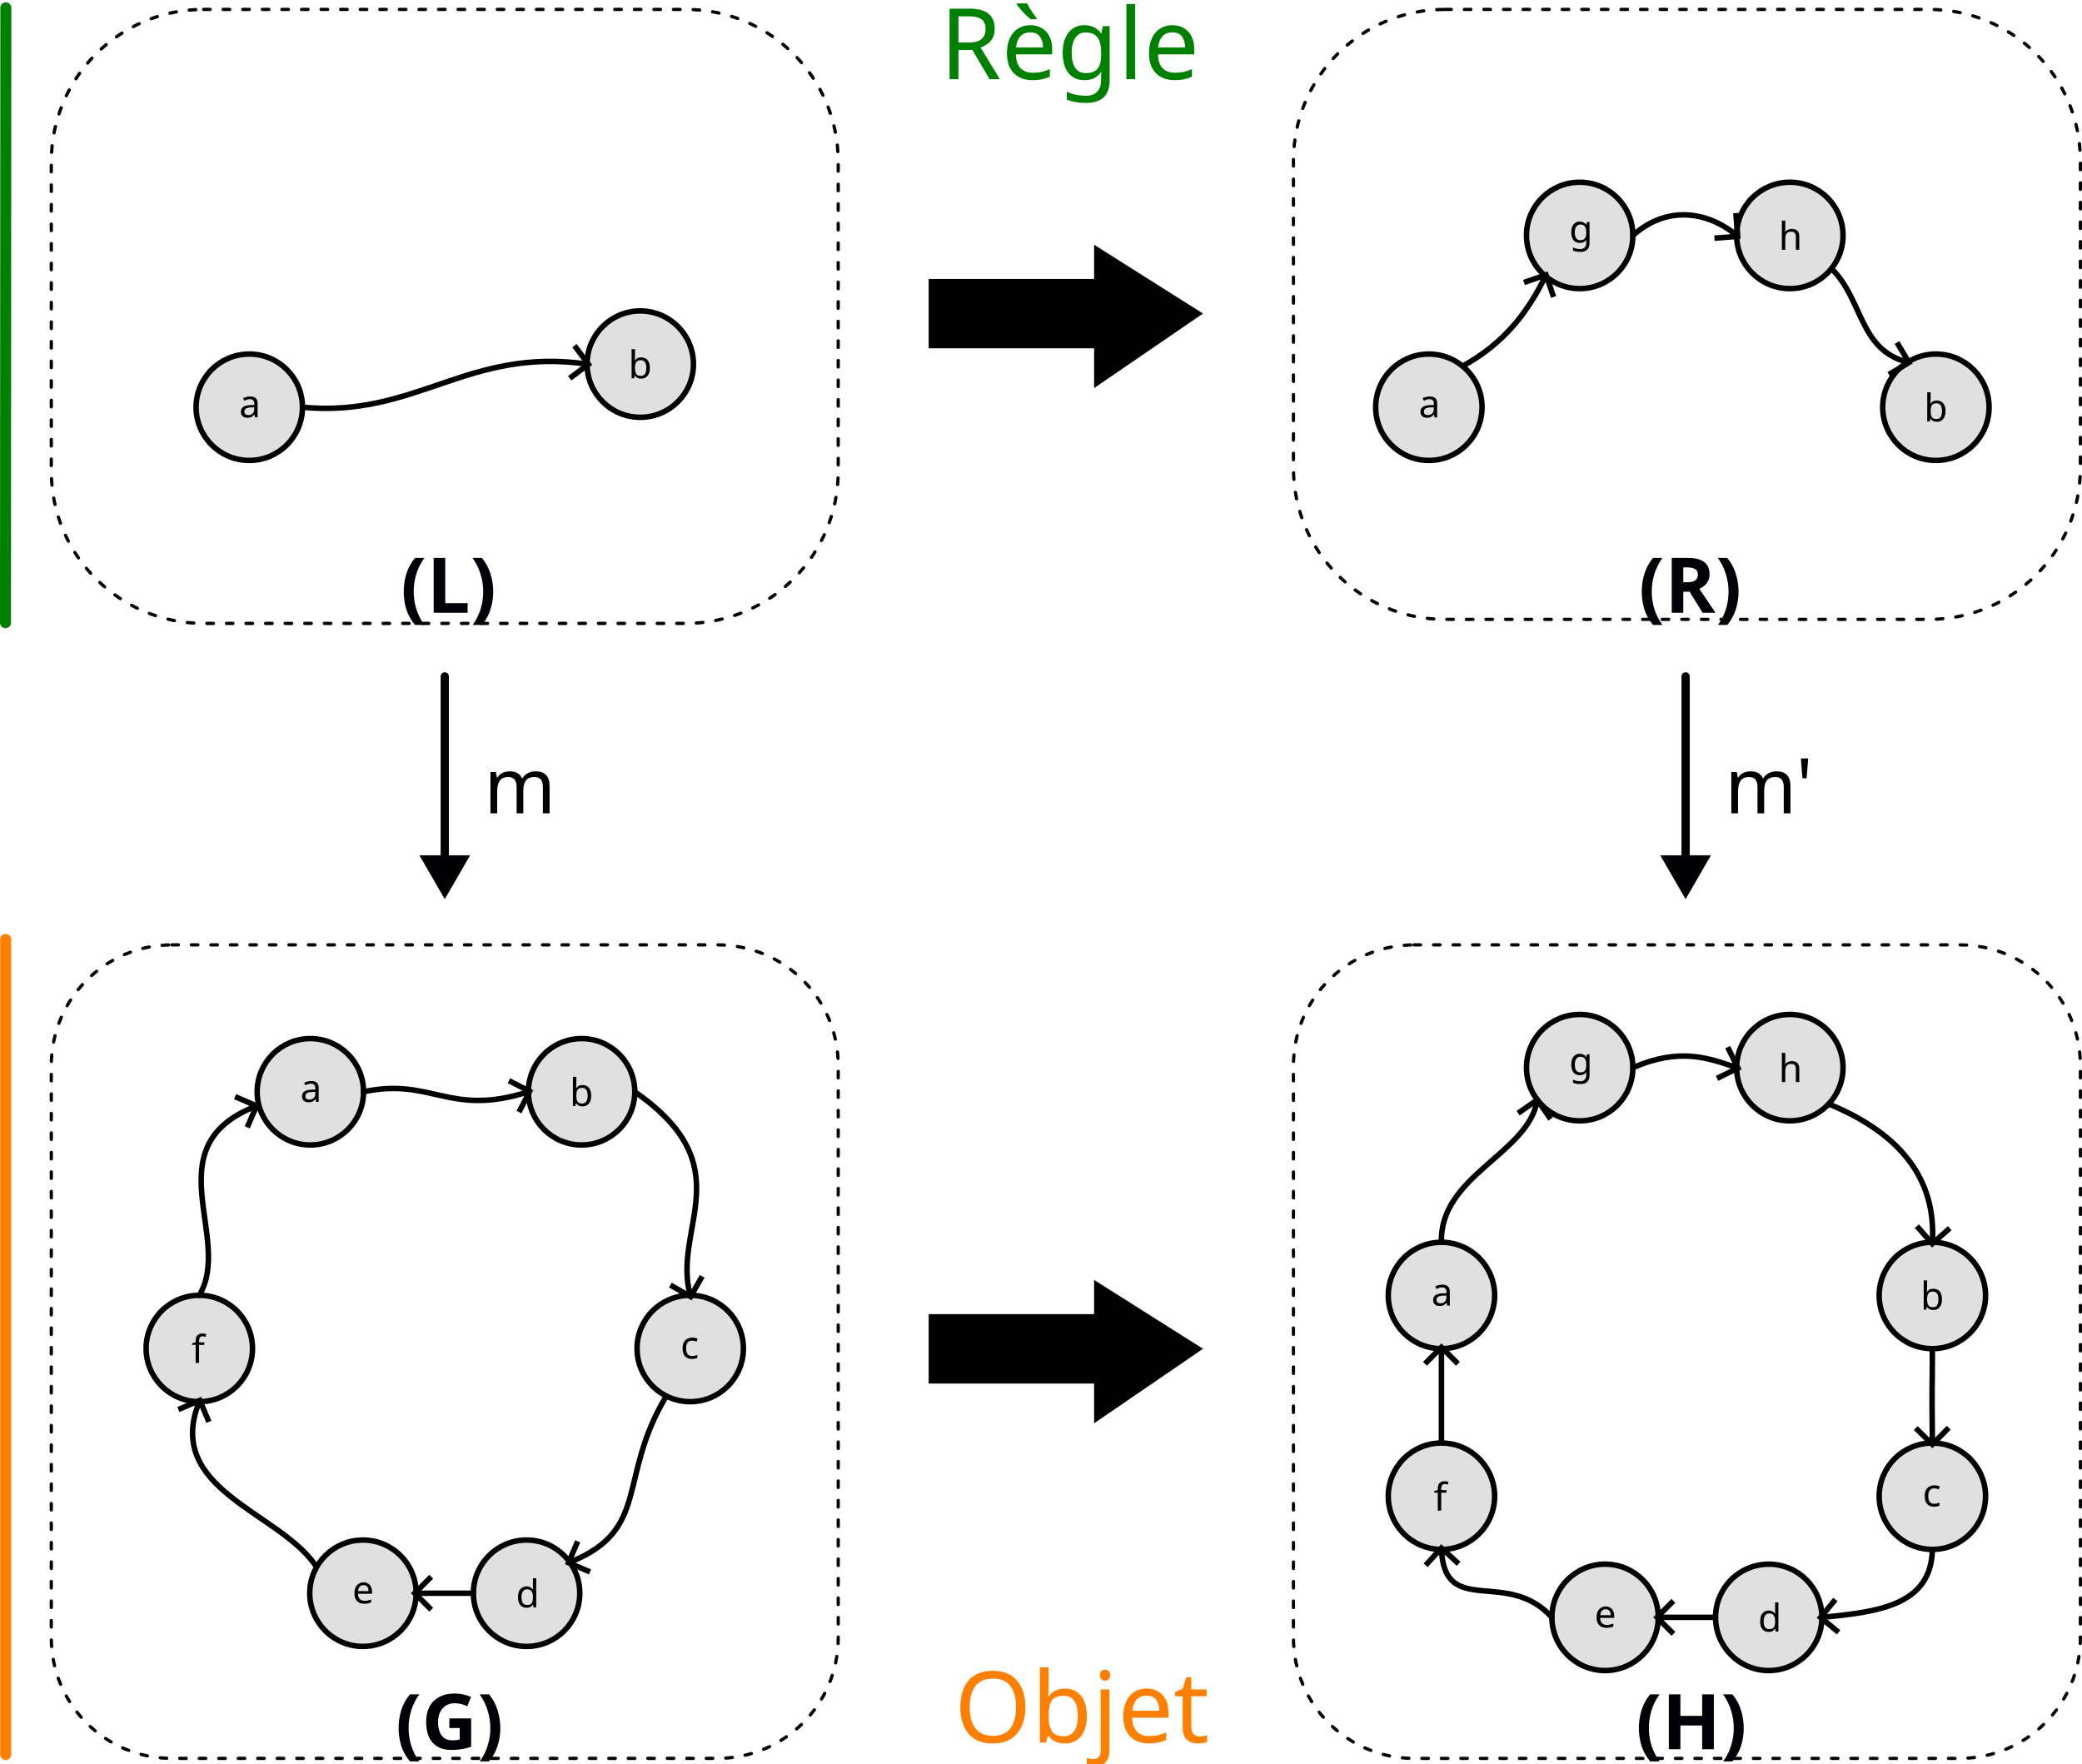
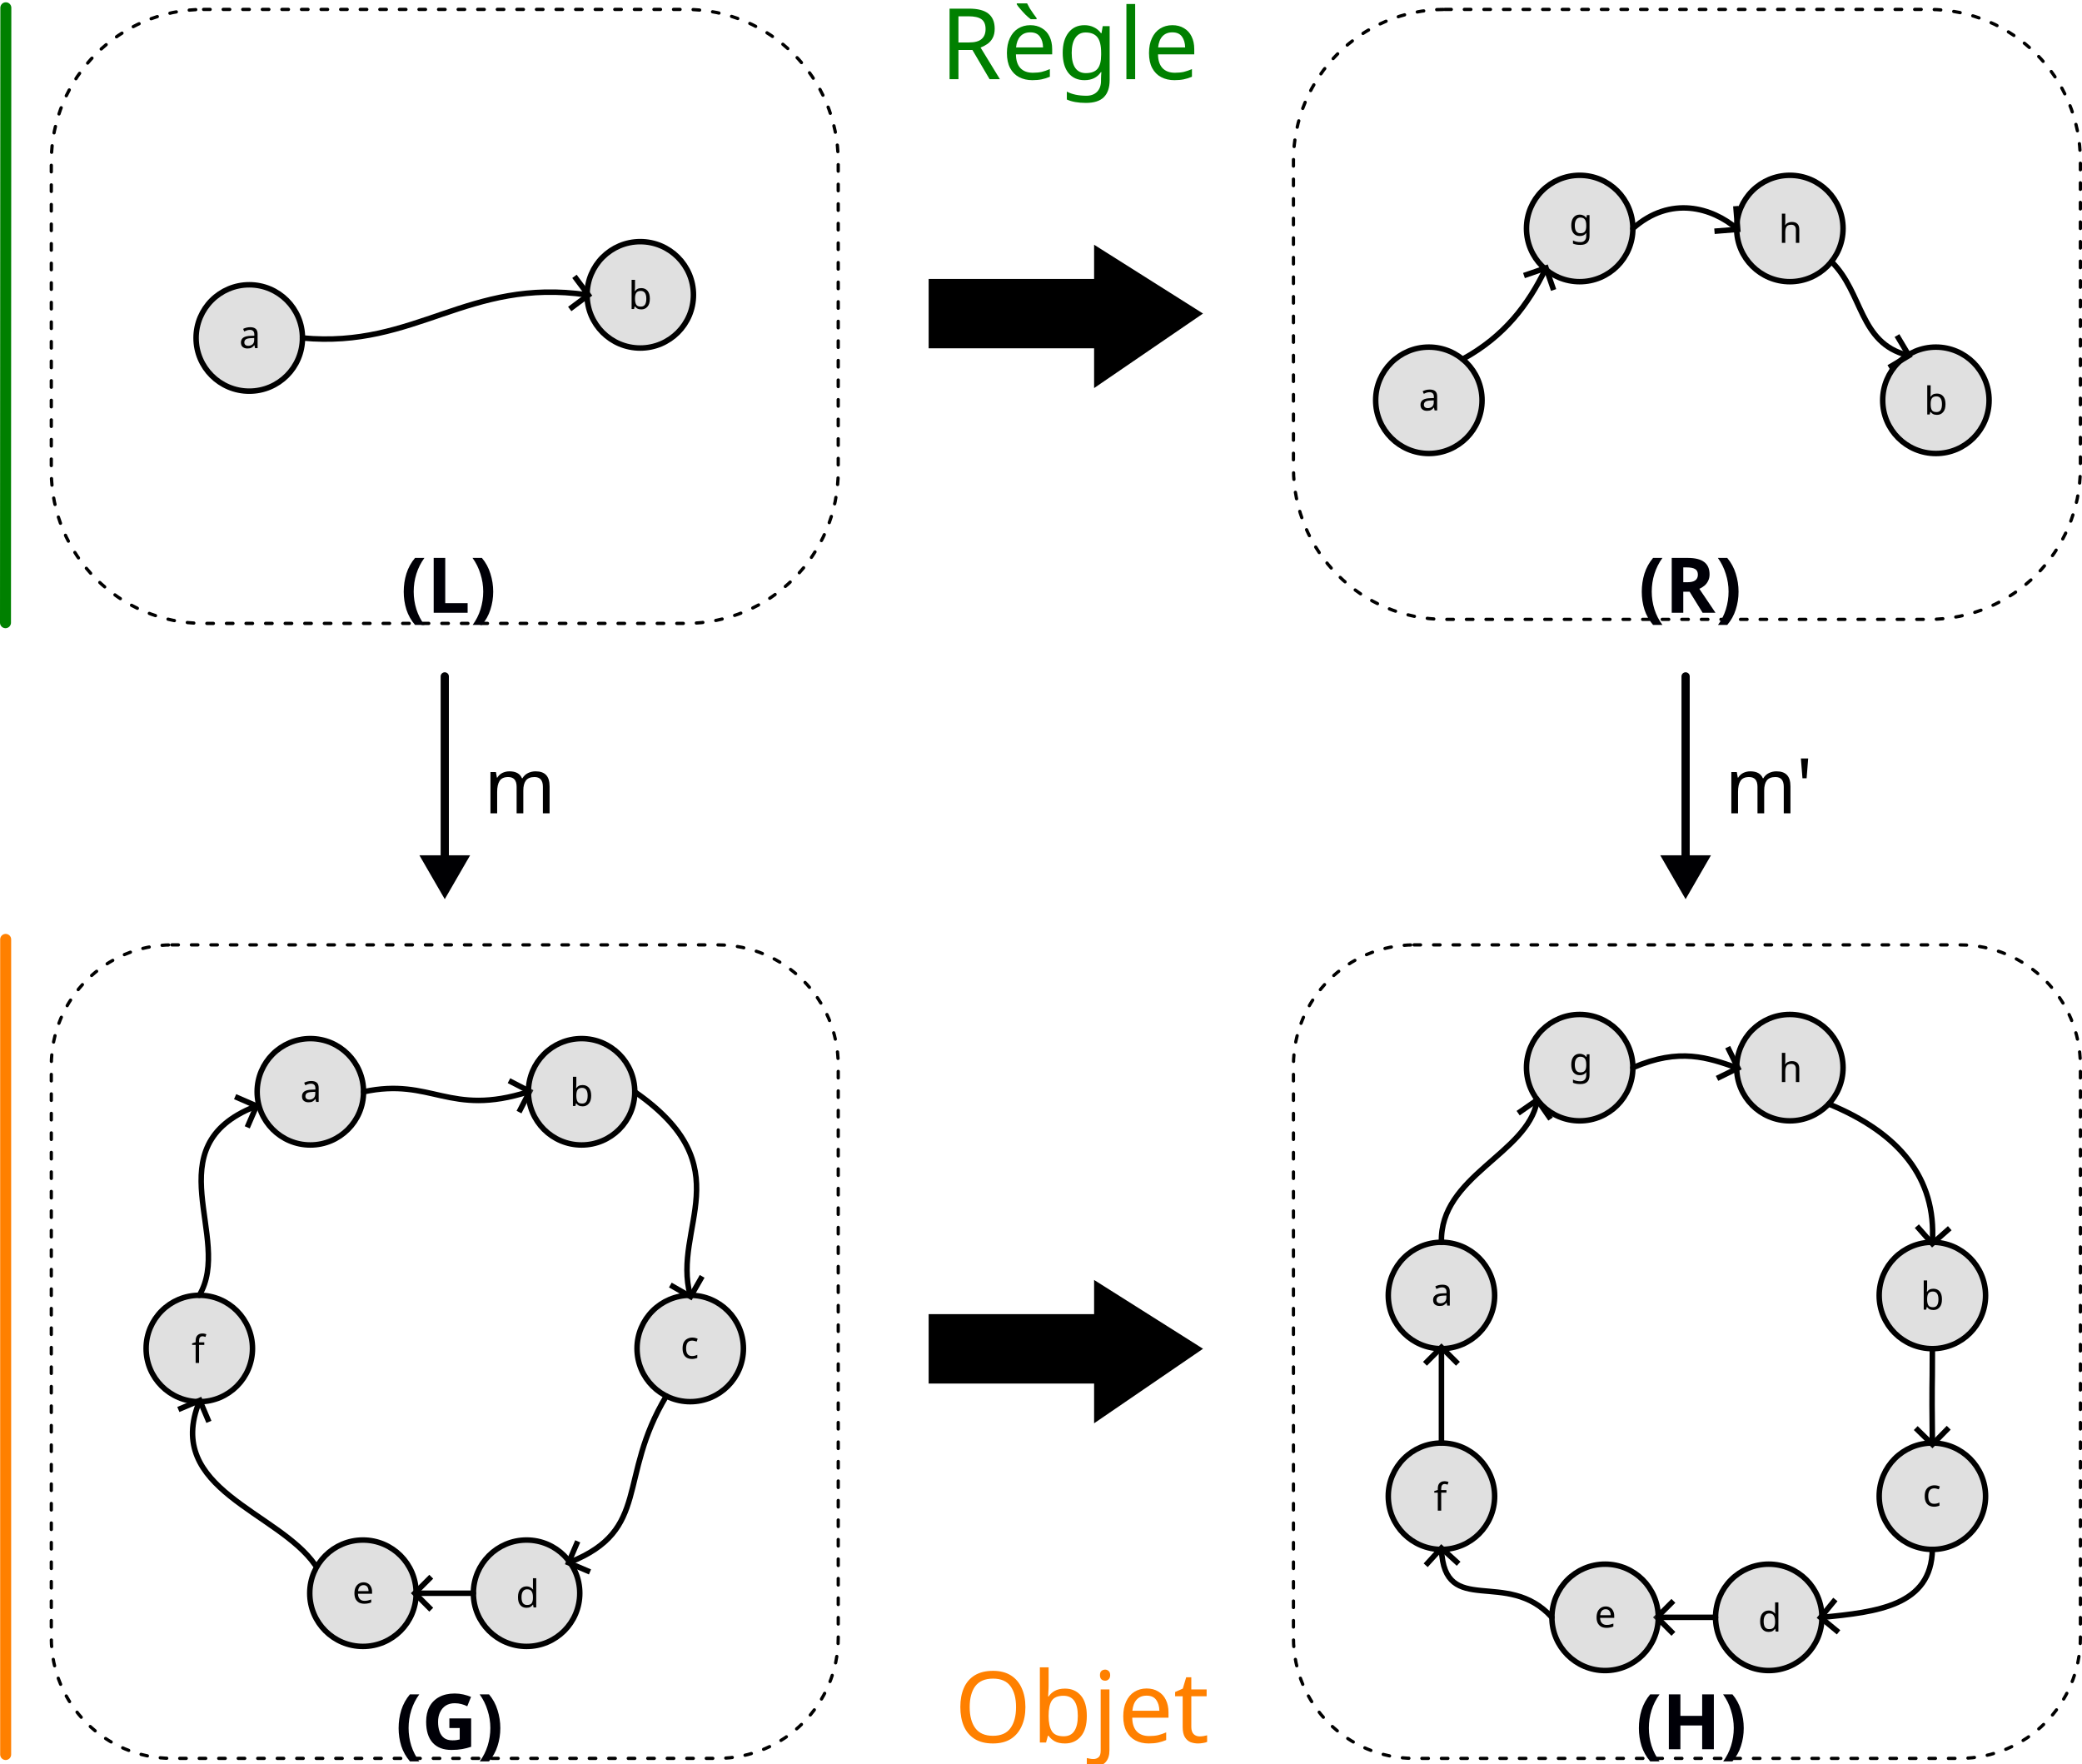
<svg xmlns="http://www.w3.org/2000/svg" width="267.421mm" height="226.491mm" viewBox="0 0 267.421 226.491" version="1.1" id="svg1" xml:space="preserve">
  <defs id="defs1">
    <marker style="overflow:visible" id="ArrowWide" refX="0" refY="0" orient="auto-start-reverse" markerWidth="1" markerHeight="1" viewBox="0 0 1 1" preserveAspectRatio="xMidYMid">
      <path style="fill:none;stroke:context-stroke;stroke-width:1;stroke-linecap:butt" d="M 3,-3 0,0 3,3" transform="rotate(180,0.125,0)" id="path34" />
    </marker>
    <marker style="overflow:visible" id="Triangle" refX="0" refY="0" orient="auto-start-reverse" markerWidth="1" markerHeight="1" viewBox="0 0 1 1" preserveAspectRatio="xMidYMid">
      <path transform="scale(0.5)" style="fill:context-stroke;fill-rule:evenodd;stroke:context-stroke;stroke-width:1pt" d="M 5.77,0 -2.88,5 V -5 Z" id="path135" />
    </marker>
    <marker style="overflow:visible" id="Triangle-6" refX="0" refY="0" orient="auto-start-reverse" markerWidth="1" markerHeight="1" viewBox="0 0 1 1" preserveAspectRatio="xMidYMid">
      <path transform="scale(0.5)" style="fill:context-stroke;fill-rule:evenodd;stroke:context-stroke;stroke-width:1pt" d="M 5.77,0 -2.88,5 V -5 Z" id="path135-9" />
    </marker>
  </defs>
  <g id="layer1" transform="translate(71.53249,32.14015)">
    <rect style="fill:none;stroke:#000000;stroke-width:0.419;stroke-linecap:round;stroke-linejoin:round;stroke-dasharray:0.838, 1.677;stroke-dashoffset:0" id="rect2" width="101.075" height="78.856" x="-64.943" y="-30.93" ry="19.562" />
    <rect style="fill:none;stroke:#000000;stroke-width:0.419;stroke-linecap:round;stroke-linejoin:round;stroke-dasharray:0.838, 1.677;stroke-dashoffset:0" id="rect2-3" width="101.075" height="78.339" x="94.604" y="-30.93" ry="19.434" />
    <rect style="fill:none;stroke:#000000;stroke-width:0.417;stroke-linecap:round;stroke-linejoin:round;stroke-dasharray:0.835, 1.67;stroke-dashoffset:0" id="rect3" width="101.077" height="104.481" x="94.604" y="89.216" ry="15.489" />
    <rect style="fill:none;stroke:#000000;stroke-width:0.417;stroke-linecap:round;stroke-linejoin:round;stroke-dasharray:0.835, 1.67;stroke-dashoffset:0" id="rect3-4" width="101.077" height="104.48" x="-64.943" y="89.216" ry="15.489" />
    <path style="fill:none;stroke:#008000;stroke-width:1.411;stroke-linecap:round;stroke-linejoin:round;stroke-dasharray:none;stroke-dashoffset:0;stroke-opacity:1" d="m -70.783,-31.14 -0.044,78.976" id="path3" />
    <text xml:space="preserve" style="font-style:normal;font-variant:normal;font-weight:normal;font-stretch:normal;font-size:12.7px;font-family:'Fira Sans';-inkscape-font-specification:'Fira Sans, Normal';font-variant-ligatures:normal;font-variant-caps:normal;font-variant-numeric:normal;font-variant-east-asian:normal;fill:#008000;fill-opacity:1;stroke:none;stroke-width:1.652;stroke-linecap:round;stroke-linejoin:round;stroke-dasharray:none;stroke-dashoffset:0;stroke-opacity:1" x="49.201" y="-21.967" id="text3">
      <tspan id="tspan3" style="font-style:normal;font-variant:normal;font-weight:normal;font-stretch:normal;font-size:12.7px;font-family:'Fira Sans';-inkscape-font-specification:'Fira Sans, Normal';font-variant-ligatures:normal;font-variant-caps:normal;font-variant-numeric:normal;font-variant-east-asian:normal;fill:#008000;fill-opacity:1;stroke:none;stroke-width:1.652" x="49.201" y="-21.967">Règle</tspan>
    </text>
    <text xml:space="preserve" style="font-style:normal;font-variant:normal;font-weight:normal;font-stretch:normal;font-size:12.7px;font-family:'Fira Sans';-inkscape-font-specification:'Fira Sans, Normal';font-variant-ligatures:normal;font-variant-caps:normal;font-variant-numeric:normal;font-variant-east-asian:normal;fill:#ff8000;fill-opacity:1;stroke:none;stroke-width:1.652;stroke-linecap:round;stroke-linejoin:round;stroke-dasharray:none;stroke-dashoffset:0;stroke-opacity:1" x="51.037" y="191.658" id="text4">
      <tspan id="tspan4" style="font-style:normal;font-variant:normal;font-weight:normal;font-stretch:normal;font-size:12.7px;font-family:'Fira Sans';-inkscape-font-specification:'Fira Sans, Normal';font-variant-ligatures:normal;font-variant-caps:normal;font-variant-numeric:normal;font-variant-east-asian:normal;fill:#ff8000;fill-opacity:1;stroke:none;stroke-width:1.652" x="51.037" y="191.658">Objet</tspan>
    </text>
    <polygon id="0" points="321,29 321,23 340,35 321,48 321,41 290,41 290,29 " stroke="#000000" stroke-width="1" stroke-linecap="square" fill="#000000" transform="matrix(0.6855377,0,0,0.6855377,-150.7165,-15.85288)" />
    <polygon id="0-1" points="290,41 290,29 321,29 321,23 340,35 321,48 321,41 " stroke="#000000" stroke-width="1" stroke-linecap="square" fill="#000000" transform="matrix(0.6855377,0,0,0.6855377,-150.7165,117.1057)" />
    <text xml:space="preserve" style="font-style:normal;font-variant:normal;font-weight:bold;font-stretch:normal;font-size:9.878px;font-family:'Fira Sans';-inkscape-font-specification:'Fira Sans, Bold';font-variant-ligatures:normal;font-variant-caps:normal;font-variant-numeric:normal;font-variant-east-asian:normal;fill:#000007;fill-opacity:1;stroke:none;stroke-width:1.652;stroke-linecap:round;stroke-linejoin:round;stroke-dasharray:none;stroke-dashoffset:0;stroke-opacity:1" x="-20.722" y="192.521" id="text5">
      <tspan id="tspan5" style="font-style:normal;font-variant:normal;font-weight:bold;font-stretch:normal;font-size:9.878px;font-family:'Fira Sans';-inkscape-font-specification:'Fira Sans, Bold';font-variant-ligatures:normal;font-variant-caps:normal;font-variant-numeric:normal;font-variant-east-asian:normal;fill:#000007;fill-opacity:1;stroke:none;stroke-width:1.652" x="-20.722" y="192.521">(G)</tspan>
    </text>
    <text xml:space="preserve" style="font-style:normal;font-variant:normal;font-weight:bold;font-stretch:normal;font-size:9.878px;font-family:'Fira Sans';-inkscape-font-specification:'Fira Sans, Bold';font-variant-ligatures:normal;font-variant-caps:normal;font-variant-numeric:normal;font-variant-east-asian:normal;fill:#000007;fill-opacity:1;stroke:none;stroke-width:1.652;stroke-linecap:round;stroke-linejoin:round;stroke-dasharray:none;stroke-dashoffset:0;stroke-opacity:1" x="138.583" y="192.521" id="text6">
      <tspan id="tspan6" style="font-style:normal;font-variant:normal;font-weight:bold;font-stretch:normal;font-size:9.878px;font-family:'Fira Sans';-inkscape-font-specification:'Fira Sans, Bold';font-variant-ligatures:normal;font-variant-caps:normal;font-variant-numeric:normal;font-variant-east-asian:normal;fill:#000007;fill-opacity:1;stroke:none;stroke-width:1.652" x="138.583" y="192.521">(H)</tspan>
    </text>
    <text xml:space="preserve" style="font-style:normal;font-variant:normal;font-weight:bold;font-stretch:normal;font-size:9.878px;font-family:'Fira Sans';-inkscape-font-specification:'Fira Sans, Bold';font-variant-ligatures:normal;font-variant-caps:normal;font-variant-numeric:normal;font-variant-east-asian:normal;fill:#000007;fill-opacity:1;stroke:none;stroke-width:1.652;stroke-linecap:round;stroke-linejoin:round;stroke-dasharray:none;stroke-dashoffset:0;stroke-opacity:1" x="-20.065" y="46.565" id="text7">
      <tspan id="tspan7" style="font-style:normal;font-variant:normal;font-weight:bold;font-stretch:normal;font-size:9.878px;font-family:'Fira Sans';-inkscape-font-specification:'Fira Sans, Bold';font-variant-ligatures:normal;font-variant-caps:normal;font-variant-numeric:normal;font-variant-east-asian:normal;fill:#000007;fill-opacity:1;stroke:none;stroke-width:1.652" x="-20.065" y="46.565">(L)</tspan>
    </text>
    <text xml:space="preserve" style="font-style:normal;font-variant:normal;font-weight:bold;font-stretch:normal;font-size:9.878px;font-family:'Fira Sans';-inkscape-font-specification:'Fira Sans, Bold';font-variant-ligatures:normal;font-variant-caps:normal;font-variant-numeric:normal;font-variant-east-asian:normal;fill:#000007;fill-opacity:1;stroke:none;stroke-width:1.652;stroke-linecap:round;stroke-linejoin:round;stroke-dasharray:none;stroke-dashoffset:0;stroke-opacity:1" x="138.953" y="46.565" id="text8">
      <tspan id="tspan8" style="font-style:normal;font-variant:normal;font-weight:bold;font-stretch:normal;font-size:9.878px;font-family:'Fira Sans';-inkscape-font-specification:'Fira Sans, Bold';font-variant-ligatures:normal;font-variant-caps:normal;font-variant-numeric:normal;font-variant-east-asian:normal;fill:#000007;fill-opacity:1;stroke:none;stroke-width:1.652" x="138.953" y="46.565">(R)</tspan>
    </text>
    <text xml:space="preserve" style="font-style:normal;font-variant:normal;font-weight:normal;font-stretch:normal;font-size:6.35px;font-family:'Fira Sans';-inkscape-font-specification:'Fira Sans, Normal';font-variant-ligatures:normal;font-variant-caps:normal;font-variant-numeric:normal;font-variant-east-asian:normal;fill:#000000;fill-opacity:1;stroke:none;stroke-width:1.652;stroke-linecap:round;stroke-linejoin:round;stroke-dasharray:none;stroke-dashoffset:0;stroke-opacity:1" x="-32.531" y="-46.868" id="text9">
      <tspan id="tspan9" style="font-style:normal;font-variant:normal;font-weight:normal;font-stretch:normal;font-size:6.35px;font-family:'Fira Sans';-inkscape-font-specification:'Fira Sans, Normal';font-variant-ligatures:normal;font-variant-caps:normal;font-variant-numeric:normal;font-variant-east-asian:normal;fill:#000000;fill-opacity:1;stroke:none;stroke-width:1.652" x="-32.531" y="-46.868" />
    </text>
    <text xml:space="preserve" style="font-style:normal;font-variant:normal;font-weight:normal;font-stretch:normal;font-size:6.35px;font-family:'Fira Sans';-inkscape-font-specification:'Fira Sans, Normal';font-variant-ligatures:normal;font-variant-caps:normal;font-variant-numeric:normal;font-variant-east-asian:normal;fill:#000000;fill-opacity:1;stroke:none;stroke-width:1.652;stroke-linecap:round;stroke-linejoin:round;stroke-dasharray:none;stroke-dashoffset:0;stroke-opacity:1" x="128.38" y="-46.07" id="text9-0">
      <tspan id="tspan9-8" style="font-style:normal;font-variant:normal;font-weight:normal;font-stretch:normal;font-size:6.35px;font-family:'Fira Sans';-inkscape-font-specification:'Fira Sans, Normal';font-variant-ligatures:normal;font-variant-caps:normal;font-variant-numeric:normal;font-variant-east-asian:normal;fill:#000000;fill-opacity:1;stroke:none;stroke-width:1.652" x="128.38" y="-46.07" />
    </text>
    <path style="fill:#ff8000;fill-opacity:1;stroke:#000003;stroke-width:1.058;stroke-linecap:round;stroke-linejoin:round;stroke-dasharray:none;stroke-dashoffset:0;stroke-opacity:1;marker-end:url(#Triangle)" d="M -14.405,54.733 V 79.587" id="path4" />
    <text xml:space="preserve" style="font-style:normal;font-variant:normal;font-weight:normal;font-stretch:normal;font-size:9.878px;font-family:'Fira Sans';-inkscape-font-specification:'Fira Sans, Normal';font-variant-ligatures:normal;font-variant-caps:normal;font-variant-numeric:normal;font-variant-east-asian:normal;fill:#000000;fill-opacity:1;stroke:none;stroke-width:1.652;stroke-linecap:round;stroke-linejoin:round;stroke-dasharray:none;stroke-dashoffset:0;stroke-opacity:1" x="-9.377" y="72.317" id="text24">
      <tspan id="tspan24" style="fill:#000000;fill-opacity:1;stroke:none;stroke-width:1.652" x="-9.377" y="72.317">m</tspan>
    </text>
    <path style="fill:#ff8000;fill-opacity:1;stroke:#000003;stroke-width:1.058;stroke-linecap:round;stroke-linejoin:round;stroke-dasharray:none;stroke-dashoffset:0;stroke-opacity:1;marker-end:url(#Triangle-6)" d="M 144.974,54.733 V 79.587" id="path4-3" />
    <text xml:space="preserve" style="font-style:normal;font-variant:normal;font-weight:normal;font-stretch:normal;font-size:9.878px;font-family:'Fira Sans';-inkscape-font-specification:'Fira Sans, Normal';font-variant-ligatures:normal;font-variant-caps:normal;font-variant-numeric:normal;font-variant-east-asian:normal;fill:#000000;fill-opacity:1;stroke:none;stroke-width:1.652;stroke-linecap:round;stroke-linejoin:round;stroke-dasharray:none;stroke-dashoffset:0;stroke-opacity:1" x="150.002" y="72.317" id="text24-3">
      <tspan id="tspan24-3" style="fill:#000000;fill-opacity:1;stroke:none;stroke-width:1.652" x="150.002" y="72.317">m'</tspan>
    </text>
-     <g id="g54" transform="translate(0,21.16667)">
+     <g id="g54" transform="translate(0,12.26991)">
      <circle style="fill:#888888;fill-opacity:0.26;stroke:#000000;stroke-width:0.706;stroke-linecap:round;stroke-linejoin:round;stroke-opacity:1" id="path1" cx="-39.515" cy="-1.003" r="6.832" />
      <circle style="fill:#888888;fill-opacity:0.26;stroke:#000000;stroke-width:0.706;stroke-linecap:round;stroke-linejoin:round;stroke-opacity:1" id="path1-7" cx="10.705" cy="-6.542" r="6.832" />
      <path style="fill:none;fill-opacity:1;stroke:#000000;stroke-width:0.706;stroke-linecap:round;stroke-linejoin:round;stroke-opacity:1;marker-end:url(#ArrowWide)" d="m -32.683,-1.003 c 14.583,1.387 21.226,-7.759 36.555,-5.539" id="path16" />
      <text xml:space="preserve" style="font-size:4.939px;font-family:'Fira Sans';-inkscape-font-specification:'Fira Sans, Normal';fill:#000000;fill-opacity:1;stroke:none;stroke-width:0.706;stroke-linecap:round;stroke-linejoin:round;stroke-opacity:1" x="-40.821" y="0.299" id="text34">
        <tspan id="tspan34" style="fill:#000000;fill-opacity:1;stroke:none;stroke-width:0.706" x="-40.821" y="0.299">a</tspan>
      </text>
      <text xml:space="preserve" style="font-size:4.939px;font-family:'Fira Sans';-inkscape-font-specification:'Fira Sans, Normal';fill:#000000;fill-opacity:1;stroke:none;stroke-width:0.706;stroke-linecap:round;stroke-linejoin:round;stroke-opacity:1" x="9.171" y="-4.719" id="text35">
        <tspan id="tspan35" style="fill:#000000;fill-opacity:1;stroke:none;stroke-width:0.706" x="9.171" y="-4.719">b</tspan>
      </text>
    </g>
    <g id="g84" transform="translate(2.1934509e-5,-29.55776)">
      <circle style="fill:#888888;fill-opacity:0.26;stroke:#000000;stroke-width:0.706;stroke-linecap:round;stroke-linejoin:round;stroke-opacity:1" id="path1-61" cx="-3.896" cy="202.043" r="6.832" />
      <circle style="fill:#888888;fill-opacity:0.26;stroke:#000000;stroke-width:0.706;stroke-linecap:round;stroke-linejoin:round;stroke-opacity:1" id="path1-2" cx="-24.914" cy="202.043" r="6.832" />
      <circle style="fill:#888888;fill-opacity:0.26;stroke:#000000;stroke-width:0.706;stroke-linecap:round;stroke-linejoin:round;stroke-opacity:1" id="path1-75" cx="17.123" cy="170.61" r="6.832" />
      <circle style="fill:#888888;fill-opacity:0.26;stroke:#000000;stroke-width:0.706;stroke-linecap:round;stroke-linejoin:round;stroke-opacity:1" id="path1-8" cx="-45.933" cy="170.61" r="6.832" />
      <path style="fill:none;fill-opacity:1;stroke:#000000;stroke-width:0.706;stroke-linecap:round;stroke-linejoin:round;stroke-opacity:1;marker-end:url(#ArrowWide)" d="m -24.838,137.641 c 8.763,-1.882 10.978,3.261 21.174,0" id="path20" />
      <path style="fill:none;fill-opacity:1;stroke:#000000;stroke-width:0.706;stroke-linecap:round;stroke-linejoin:round;stroke-opacity:1;marker-end:url(#ArrowWide)" d="m 10,137.641 c 13.962,9.697 4.748,17.424 7.122,26.136" id="path21" />
      <path style="fill:none;fill-opacity:1;stroke:#000000;stroke-width:0.706;stroke-linecap:round;stroke-linejoin:round;stroke-opacity:1;marker-end:url(#ArrowWide)" d="M 14.056,176.715 C 7.704,187.254 12.09,193.881 1.658,198.064" id="path22" />
      <path style="fill:none;fill-opacity:1;stroke:#000000;stroke-width:0.706;stroke-linecap:round;stroke-linejoin:round;stroke-opacity:1;marker-end:url(#ArrowWide)" d="M -10.728,202.043 H -18.082" id="path23" />
      <path style="fill:none;fill-opacity:1;stroke:#000000;stroke-width:0.706;stroke-linecap:round;stroke-linejoin:round;stroke-opacity:1;marker-end:url(#ArrowWide)" d="m -31.05,198.417 c -4.73,-6.862 -19.443,-9.719 -14.883,-20.975" id="path24" />
      <path style="fill:none;fill-opacity:1;stroke:#000000;stroke-width:0.706;stroke-linecap:round;stroke-linejoin:round;stroke-opacity:1;marker-end:url(#ArrowWide)" d="m -45.933,163.778 c 4.376,-7.321 -5.898,-19.08 7.185,-24.255" id="path25" />
      <g id="g82" transform="translate(14.2625,-7.185285)">
        <circle style="fill:#888888;fill-opacity:0.26;stroke:#000000;stroke-width:0.706;stroke-linecap:round;stroke-linejoin:round;stroke-opacity:1" id="path1-22" cx="-45.933" cy="144.826" r="6.832" />
        <text xml:space="preserve" style="font-size:4.939px;font-family:'Fira Sans';-inkscape-font-specification:'Fira Sans, Normal';fill:#000000;fill-opacity:1;stroke:none;stroke-width:0.706;stroke-linecap:round;stroke-linejoin:round;stroke-opacity:1" x="-47.239" y="146.128" id="text36">
          <tspan id="tspan36" style="fill:#000000;fill-opacity:1;stroke:none;stroke-width:0.706" x="-47.239" y="146.128">a</tspan>
        </text>
      </g>
      <g id="g83" transform="translate(-13.95452,-7.185285)">
        <circle style="fill:#888888;fill-opacity:0.26;stroke:#000000;stroke-width:0.706;stroke-linecap:round;stroke-linejoin:round;stroke-opacity:1" id="path1-7-6" cx="17.123" cy="144.826" r="6.832" />
        <text xml:space="preserve" style="font-size:4.939px;font-family:'Fira Sans';-inkscape-font-specification:'Fira Sans, Normal';fill:#000000;fill-opacity:1;stroke:none;stroke-width:0.706;stroke-linecap:round;stroke-linejoin:round;stroke-opacity:1" x="15.589" y="146.649" id="text37">
          <tspan id="tspan37" style="fill:#000000;fill-opacity:1;stroke:none;stroke-width:0.706" x="15.589" y="146.649">b</tspan>
        </text>
      </g>
      <text xml:space="preserve" style="font-size:4.939px;font-family:'Fira Sans';-inkscape-font-specification:'Fira Sans, Normal';fill:#000000;fill-opacity:1;stroke:none;stroke-width:0.706;stroke-linecap:round;stroke-linejoin:round;stroke-opacity:1" x="15.876" y="171.911" id="text38">
        <tspan id="tspan38" style="fill:#000000;fill-opacity:1;stroke:none;stroke-width:0.706" x="15.876" y="171.911">c</tspan>
      </text>
      <text xml:space="preserve" style="font-size:4.939px;font-family:'Fira Sans';-inkscape-font-specification:'Fira Sans, Normal';fill:#000000;fill-opacity:1;stroke:none;stroke-width:0.706;stroke-linecap:round;stroke-linejoin:round;stroke-opacity:1" x="-5.266" y="203.866" id="text39">
        <tspan id="tspan39" style="fill:#000000;fill-opacity:1;stroke:none;stroke-width:0.706" x="-5.266" y="203.866">d</tspan>
      </text>
      <text xml:space="preserve" style="font-size:4.939px;font-family:'Fira Sans';-inkscape-font-specification:'Fira Sans, Normal';fill:#000000;fill-opacity:1;stroke:none;stroke-width:0.706;stroke-linecap:round;stroke-linejoin:round;stroke-opacity:1" x="-26.273" y="203.345" id="text40">
        <tspan id="tspan40" style="fill:#000000;fill-opacity:1;stroke:none;stroke-width:0.706" x="-26.273" y="203.345">e</tspan>
      </text>
      <text xml:space="preserve" style="font-size:4.939px;font-family:'Fira Sans';-inkscape-font-specification:'Fira Sans, Normal';fill:#000000;fill-opacity:1;stroke:none;stroke-width:0.706;stroke-linecap:round;stroke-linejoin:round;stroke-opacity:1" x="-46.933" y="172.462" id="text41">
        <tspan id="tspan41" style="fill:#000000;fill-opacity:1;stroke:none;stroke-width:0.706" x="-46.933" y="172.462">f</tspan>
      </text>
    </g>
-     <g id="g81" transform="translate(0,26.7837)">
+     <g id="g81" transform="translate(0,25.89302)">
      <circle style="fill:#888888;fill-opacity:0.26;stroke:#000000;stroke-width:0.706;stroke-linecap:round;stroke-linejoin:round;stroke-opacity:1" id="path1-9" cx="131.368" cy="-28.687" r="6.832" />
      <circle style="fill:#888888;fill-opacity:0.26;stroke:#000000;stroke-width:0.706;stroke-linecap:round;stroke-linejoin:round;stroke-opacity:1" id="path1-4" cx="158.364" cy="-28.687" r="6.832" />
      <circle style="fill:#888888;fill-opacity:0.26;stroke:#000000;stroke-width:0.706;stroke-linecap:round;stroke-linejoin:round;stroke-opacity:1" id="path1-50" cx="111.996" cy="-6.62" r="6.832" />
      <circle style="fill:#888888;fill-opacity:0.26;stroke:#000000;stroke-width:0.706;stroke-linecap:round;stroke-linejoin:round;stroke-opacity:1" id="path1-7-4" cx="177.121" cy="-6.62" r="6.832" />
      <path style="fill:none;fill-opacity:1;stroke:#000000;stroke-width:0.706;stroke-linecap:round;stroke-linejoin:round;stroke-opacity:1;marker-end:url(#ArrowWide)" d="m 116.33,-11.901 c 5.437,-2.971 8.451,-7.073 10.638,-11.559" id="path17" />
      <path style="fill:none;fill-opacity:1;stroke:#000000;stroke-width:0.706;stroke-linecap:round;stroke-linejoin:round;stroke-opacity:1;marker-end:url(#ArrowWide)" d="m 138.201,-28.687 c 4.849,-4.296 10.212,-2.658 13.331,0" id="path18" />
      <path style="fill:none;fill-opacity:1;stroke:#000000;stroke-width:0.706;stroke-linecap:round;stroke-linejoin:round;stroke-opacity:1;marker-end:url(#ArrowWide)" d="m 163.706,-24.428 c 4.08,3.981 3.524,10.439 9.782,12.022" id="path19" />
      <text xml:space="preserve" style="font-size:4.939px;font-family:'Fira Sans';-inkscape-font-specification:'Fira Sans, Normal';fill:#000000;fill-opacity:1;stroke:none;stroke-width:0.706;stroke-linecap:round;stroke-linejoin:round;stroke-opacity:1" x="110.689" y="-5.319" id="text42">
        <tspan id="tspan42" style="fill:#000000;fill-opacity:1;stroke:none;stroke-width:0.706" x="110.689" y="-5.319">a</tspan>
      </text>
      <text xml:space="preserve" style="font-size:4.939px;font-family:'Fira Sans';-inkscape-font-specification:'Fira Sans, Normal';fill:#000000;fill-opacity:1;stroke:none;stroke-width:0.706;stroke-linecap:round;stroke-linejoin:round;stroke-opacity:1" x="175.588" y="-4.797" id="text43">
        <tspan id="tspan43" style="fill:#000000;fill-opacity:1;stroke:none;stroke-width:0.706" x="175.588" y="-4.797">b</tspan>
      </text>
      <text xml:space="preserve" style="font-size:4.939px;font-family:'Fira Sans';-inkscape-font-specification:'Fira Sans, Normal';fill:#000000;fill-opacity:1;stroke:none;stroke-width:0.706;stroke-linecap:round;stroke-linejoin:round;stroke-opacity:1" x="130.023" y="-27.766" id="text44">
        <tspan id="tspan44" style="fill:#000000;fill-opacity:1;stroke:none;stroke-width:0.706" x="130.023" y="-27.766">g</tspan>
      </text>
      <text xml:space="preserve" style="font-size:4.939px;font-family:'Fira Sans';-inkscape-font-specification:'Fira Sans, Normal';fill:#000000;fill-opacity:1;stroke:none;stroke-width:0.706;stroke-linecap:round;stroke-linejoin:round;stroke-opacity:1" x="156.919" y="-26.84" id="text45">
        <tspan id="tspan45" style="fill:#000000;fill-opacity:1;stroke:none;stroke-width:0.706" x="156.919" y="-26.84">h</tspan>
      </text>
    </g>
    <text xml:space="preserve" style="font-size:4.939px;font-family:'Fira Sans';-inkscape-font-specification:'Fira Sans, Normal';fill:#000000;fill-opacity:1;stroke:none;stroke-width:0.706;stroke-linecap:round;stroke-linejoin:round;stroke-opacity:1" x="141.952" y="108.735" id="text46">
      <tspan id="tspan46" style="fill:#000000;fill-opacity:1;stroke:none;stroke-width:0.706" x="141.952" y="108.735" />
    </text>
    <g id="g111" transform="translate(0,-10.58333)">
      <circle style="fill:#888888;fill-opacity:0.26;stroke:#000000;stroke-width:0.706;stroke-linecap:round;stroke-linejoin:round;stroke-opacity:1" id="path1-20" cx="158.364" cy="115.567" r="6.832" />
      <circle style="fill:#888888;fill-opacity:0.26;stroke:#000000;stroke-width:0.706;stroke-linecap:round;stroke-linejoin:round;stroke-opacity:1" id="path1-26" cx="131.368" cy="115.567" r="6.832" />
      <circle style="fill:#888888;fill-opacity:0.26;stroke:#000000;stroke-width:0.706;stroke-linecap:round;stroke-linejoin:round;stroke-opacity:1" id="path1-61-3" cx="155.651" cy="186.168" r="6.832" />
      <circle style="fill:#888888;fill-opacity:0.26;stroke:#000000;stroke-width:0.706;stroke-linecap:round;stroke-linejoin:round;stroke-opacity:1" id="path1-75-5" cx="176.67" cy="170.61" r="6.832" />
      <circle style="fill:#888888;fill-opacity:0.26;stroke:#000000;stroke-width:0.706;stroke-linecap:round;stroke-linejoin:round;stroke-opacity:1" id="path1-8-6" cx="113.614" cy="170.61" r="6.832" />
      <circle style="fill:#888888;fill-opacity:0.26;stroke:#000000;stroke-width:0.706;stroke-linecap:round;stroke-linejoin:round;stroke-opacity:1" id="path1-22-3" cx="113.614" cy="144.826" r="6.832" />
      <circle style="fill:#888888;fill-opacity:0.26;stroke:#000000;stroke-width:0.706;stroke-linecap:round;stroke-linejoin:round;stroke-opacity:1" id="path1-7-6-9" cx="176.67" cy="144.826" r="6.832" />
      <path style="fill:none;fill-opacity:1;stroke:#000000;stroke-width:0.706;stroke-linecap:round;stroke-linejoin:round;stroke-opacity:1;marker-end:url(#ArrowWide)" d="m 138.201,115.567 c 6.04,-2.612 9.655,-1.256 13.331,0" id="path26" />
      <path style="fill:none;fill-opacity:1;stroke:#000000;stroke-width:0.706;stroke-linecap:round;stroke-linejoin:round;stroke-opacity:1;marker-end:url(#ArrowWide)" d="m 163.356,120.232 c 9.038,3.722 13.826,9.475 13.314,17.762" id="path27" />
      <path style="fill:none;fill-opacity:1;stroke:#000000;stroke-width:0.706;stroke-linecap:round;stroke-linejoin:round;stroke-opacity:1;marker-end:url(#ArrowWide)" d="m 176.67,151.659 c 0,6.584 -0.09,2.872 0,12.119" id="path28" />
      <path style="fill:none;fill-opacity:1;stroke:#000000;stroke-width:0.706;stroke-linecap:round;stroke-linejoin:round;stroke-opacity:1;marker-end:url(#ArrowWide)" d="m 148.819,186.168 h -7.354" id="path30" />
      <path style="fill:none;fill-opacity:1;stroke:#000000;stroke-width:0.706;stroke-linecap:round;stroke-linejoin:round;stroke-opacity:1;marker-end:url(#ArrowWide)" d="m 127.8,186.168 c -5.759,-6.383 -13.777,0.128 -14.186,-8.726" id="path31" />
      <path style="fill:none;fill-opacity:1;stroke:#000000;stroke-width:0.706;stroke-linecap:round;stroke-linejoin:round;stroke-opacity:1;marker-end:url(#ArrowWide)" d="M 113.614,163.777 V 151.659" id="path32" />
      <path style="fill:none;fill-opacity:1;stroke:#000000;stroke-width:0.706;stroke-linecap:round;stroke-linejoin:round;stroke-opacity:1;marker-end:url(#ArrowWide)" d="m 113.614,137.994 c -0.258,-8.497 11.055,-11.351 12.279,-18.115" id="path33" />
      <text xml:space="preserve" style="font-size:4.939px;font-family:'Fira Sans';-inkscape-font-specification:'Fira Sans, Normal';fill:#000000;fill-opacity:1;stroke:none;stroke-width:0.706;stroke-linecap:round;stroke-linejoin:round;stroke-opacity:1" x="112.308" y="146.128" id="text47">
        <tspan id="tspan47" style="fill:#000000;fill-opacity:1;stroke:none;stroke-width:0.706" x="112.308" y="146.128">a</tspan>
      </text>
      <text xml:space="preserve" style="font-size:4.939px;font-family:'Fira Sans';-inkscape-font-specification:'Fira Sans, Normal';fill:#000000;fill-opacity:1;stroke:none;stroke-width:0.706;stroke-linecap:round;stroke-linejoin:round;stroke-opacity:1" x="175.136" y="146.649" id="text48">
        <tspan id="tspan48" style="fill:#000000;fill-opacity:1;stroke:none;stroke-width:0.706" x="175.136" y="146.649">b</tspan>
      </text>
      <text xml:space="preserve" style="font-size:4.939px;font-family:'Fira Sans';-inkscape-font-specification:'Fira Sans, Normal';fill:#000000;fill-opacity:1;stroke:none;stroke-width:0.706;stroke-linecap:round;stroke-linejoin:round;stroke-opacity:1" x="175.423" y="171.911" id="text49">
        <tspan id="tspan49" style="fill:#000000;fill-opacity:1;stroke:none;stroke-width:0.706" x="175.423" y="171.911">c</tspan>
      </text>
      <text xml:space="preserve" style="font-size:4.939px;font-family:'Fira Sans';-inkscape-font-specification:'Fira Sans, Normal';fill:#000000;fill-opacity:1;stroke:none;stroke-width:0.706;stroke-linecap:round;stroke-linejoin:round;stroke-opacity:1" x="154.281" y="187.99" id="text50">
        <tspan id="tspan50" style="fill:#000000;fill-opacity:1;stroke:none;stroke-width:0.706" x="154.281" y="187.99">d</tspan>
      </text>
      <g id="g85" transform="translate(0,-15.875)">
        <circle style="fill:#888888;fill-opacity:0.26;stroke:#000000;stroke-width:0.706;stroke-linecap:round;stroke-linejoin:round;stroke-opacity:1" id="path1-2-6" cx="134.633" cy="202.043" r="6.832" />
        <text xml:space="preserve" style="font-size:4.939px;font-family:'Fira Sans';-inkscape-font-specification:'Fira Sans, Normal';fill:#000000;fill-opacity:1;stroke:none;stroke-width:0.706;stroke-linecap:round;stroke-linejoin:round;stroke-opacity:1" x="133.274" y="203.344" id="text51">
          <tspan id="tspan51" style="fill:#000000;fill-opacity:1;stroke:none;stroke-width:0.706" x="133.274" y="203.344">e</tspan>
        </text>
      </g>
      <text xml:space="preserve" style="font-size:4.939px;font-family:'Fira Sans';-inkscape-font-specification:'Fira Sans, Normal';fill:#000000;fill-opacity:1;stroke:none;stroke-width:0.706;stroke-linecap:round;stroke-linejoin:round;stroke-opacity:1" x="112.614" y="172.462" id="text52">
        <tspan id="tspan52" style="fill:#000000;fill-opacity:1;stroke:none;stroke-width:0.706" x="112.614" y="172.462">f</tspan>
      </text>
      <text xml:space="preserve" style="font-size:4.939px;font-family:'Fira Sans';-inkscape-font-specification:'Fira Sans, Normal';fill:#000000;fill-opacity:1;stroke:none;stroke-width:0.706;stroke-linecap:round;stroke-linejoin:round;stroke-opacity:1" x="130.023" y="116.489" id="text53">
        <tspan id="tspan53" style="fill:#000000;fill-opacity:1;stroke:none;stroke-width:0.706" x="130.023" y="116.489">g</tspan>
      </text>
      <text xml:space="preserve" style="font-size:4.939px;font-family:'Fira Sans';-inkscape-font-specification:'Fira Sans, Normal';fill:#000000;fill-opacity:1;stroke:none;stroke-width:0.706;stroke-linecap:round;stroke-linejoin:round;stroke-opacity:1" x="156.919" y="117.415" id="text54">
        <tspan id="tspan54" style="fill:#000000;fill-opacity:1;stroke:none;stroke-width:0.706" x="156.919" y="117.415">h</tspan>
      </text>
      <path style="fill:none;fill-opacity:0.26;stroke:#000000;stroke-width:0.706;stroke-linecap:round;stroke-linejoin:round;stroke-dasharray:none;stroke-opacity:1;marker-end:url(#ArrowWide)" d="m 176.67,177.442 c -0.121,7.235 -7.092,8.038 -14.186,8.726" id="path111" />
    </g>
    <path style="fill:none;fill-opacity:0.26;stroke:#ff8000;stroke-width:1.411;stroke-linecap:round;stroke-linejoin:round;stroke-dasharray:none;stroke-opacity:1" d="M -70.805,88.511 V 193.2" id="path112" />
  </g>
  <style id="style">
		.arc0 {
			fill:none;
			fill-rule:evenodd;
			stroke:black;
			stroke-width:4;
			stroke-linecap:round;
			stroke-linejoin:round;
			stroke-opacity:1;
		}
		.arc1 {
			fill:none;
			fill-rule:evenodd;
			stroke:red;
			stroke-width:4;
			stroke-linecap:round;
			stroke-linejoin:round;
			stroke-opacity:1;
		}
		.arc2 {
			fill:none;
			fill-rule:evenodd;
			stroke:blue;
			stroke-width:4;
			stroke-linecap:round;
			stroke-linejoin:round;
			stroke-opacity:1;
		}
		.arc3 {
			fill:none;
			fill-rule:evenodd;
			stroke:green;
			stroke-width:4;
			stroke-linecap:round;
			stroke-linejoin:round;
			stroke-opacity:1;
		}
		.topological-dart {
			fill:#000000;
			stroke:#000000;
			stroke-width:0;
			stroke-linecap:round;
			stroke-linejoin:round;
			stroke-dasharray:none;
			paint-order:markers fill stroke;
		}
	</style>
  <style id="style-9">
		.arc0 {
			fill:none;
			fill-rule:evenodd;
			stroke:black;
			stroke-width:4;
			stroke-linecap:round;
			stroke-linejoin:round;
			stroke-opacity:1;
		}
		.arc1 {
			fill:none;
			fill-rule:evenodd;
			stroke:red;
			stroke-width:4;
			stroke-linecap:round;
			stroke-linejoin:round;
			stroke-opacity:1;
		}
		.arc2 {
			fill:none;
			fill-rule:evenodd;
			stroke:blue;
			stroke-width:4;
			stroke-linecap:round;
			stroke-linejoin:round;
			stroke-opacity:1;
		}
		.arc3 {
			fill:none;
			fill-rule:evenodd;
			stroke:green;
			stroke-width:4;
			stroke-linecap:round;
			stroke-linejoin:round;
			stroke-opacity:1;
		}
		.topological-dart {
			fill:#000000;
			stroke:#000000;
			stroke-width:0;
			stroke-linecap:round;
			stroke-linejoin:round;
			stroke-dasharray:none;
			paint-order:markers fill stroke;
		}
	</style>
</svg>
